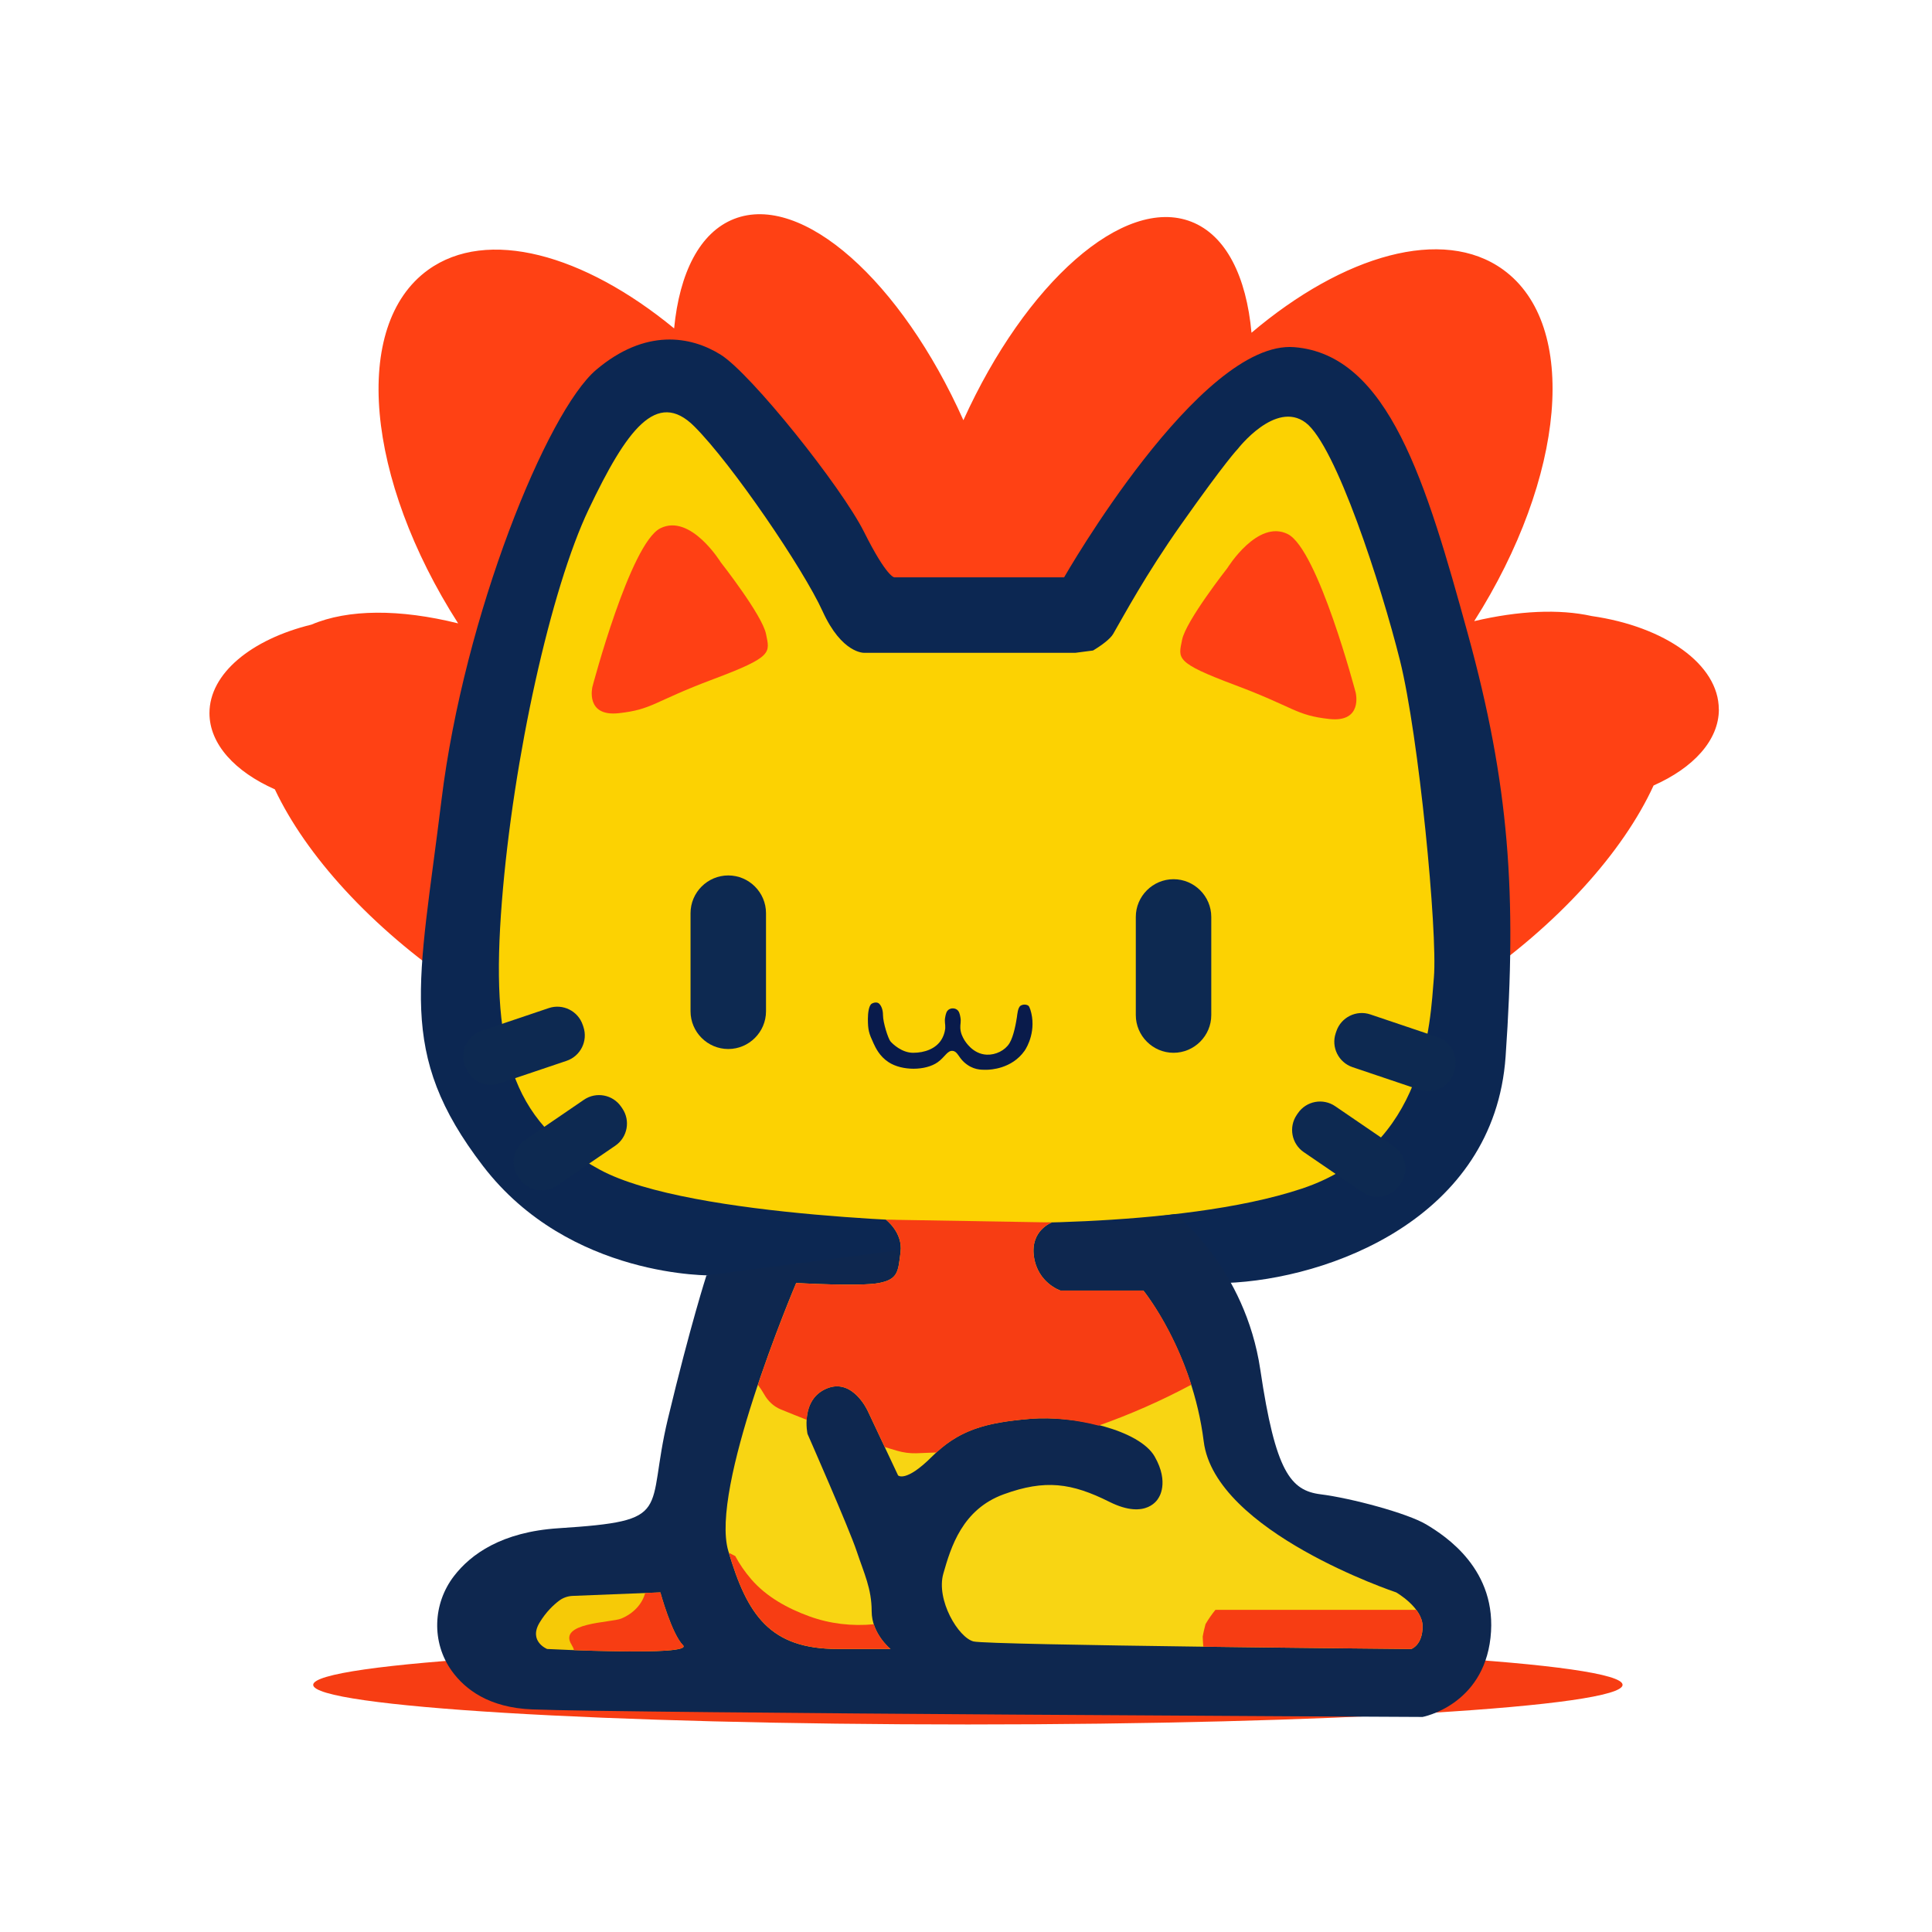
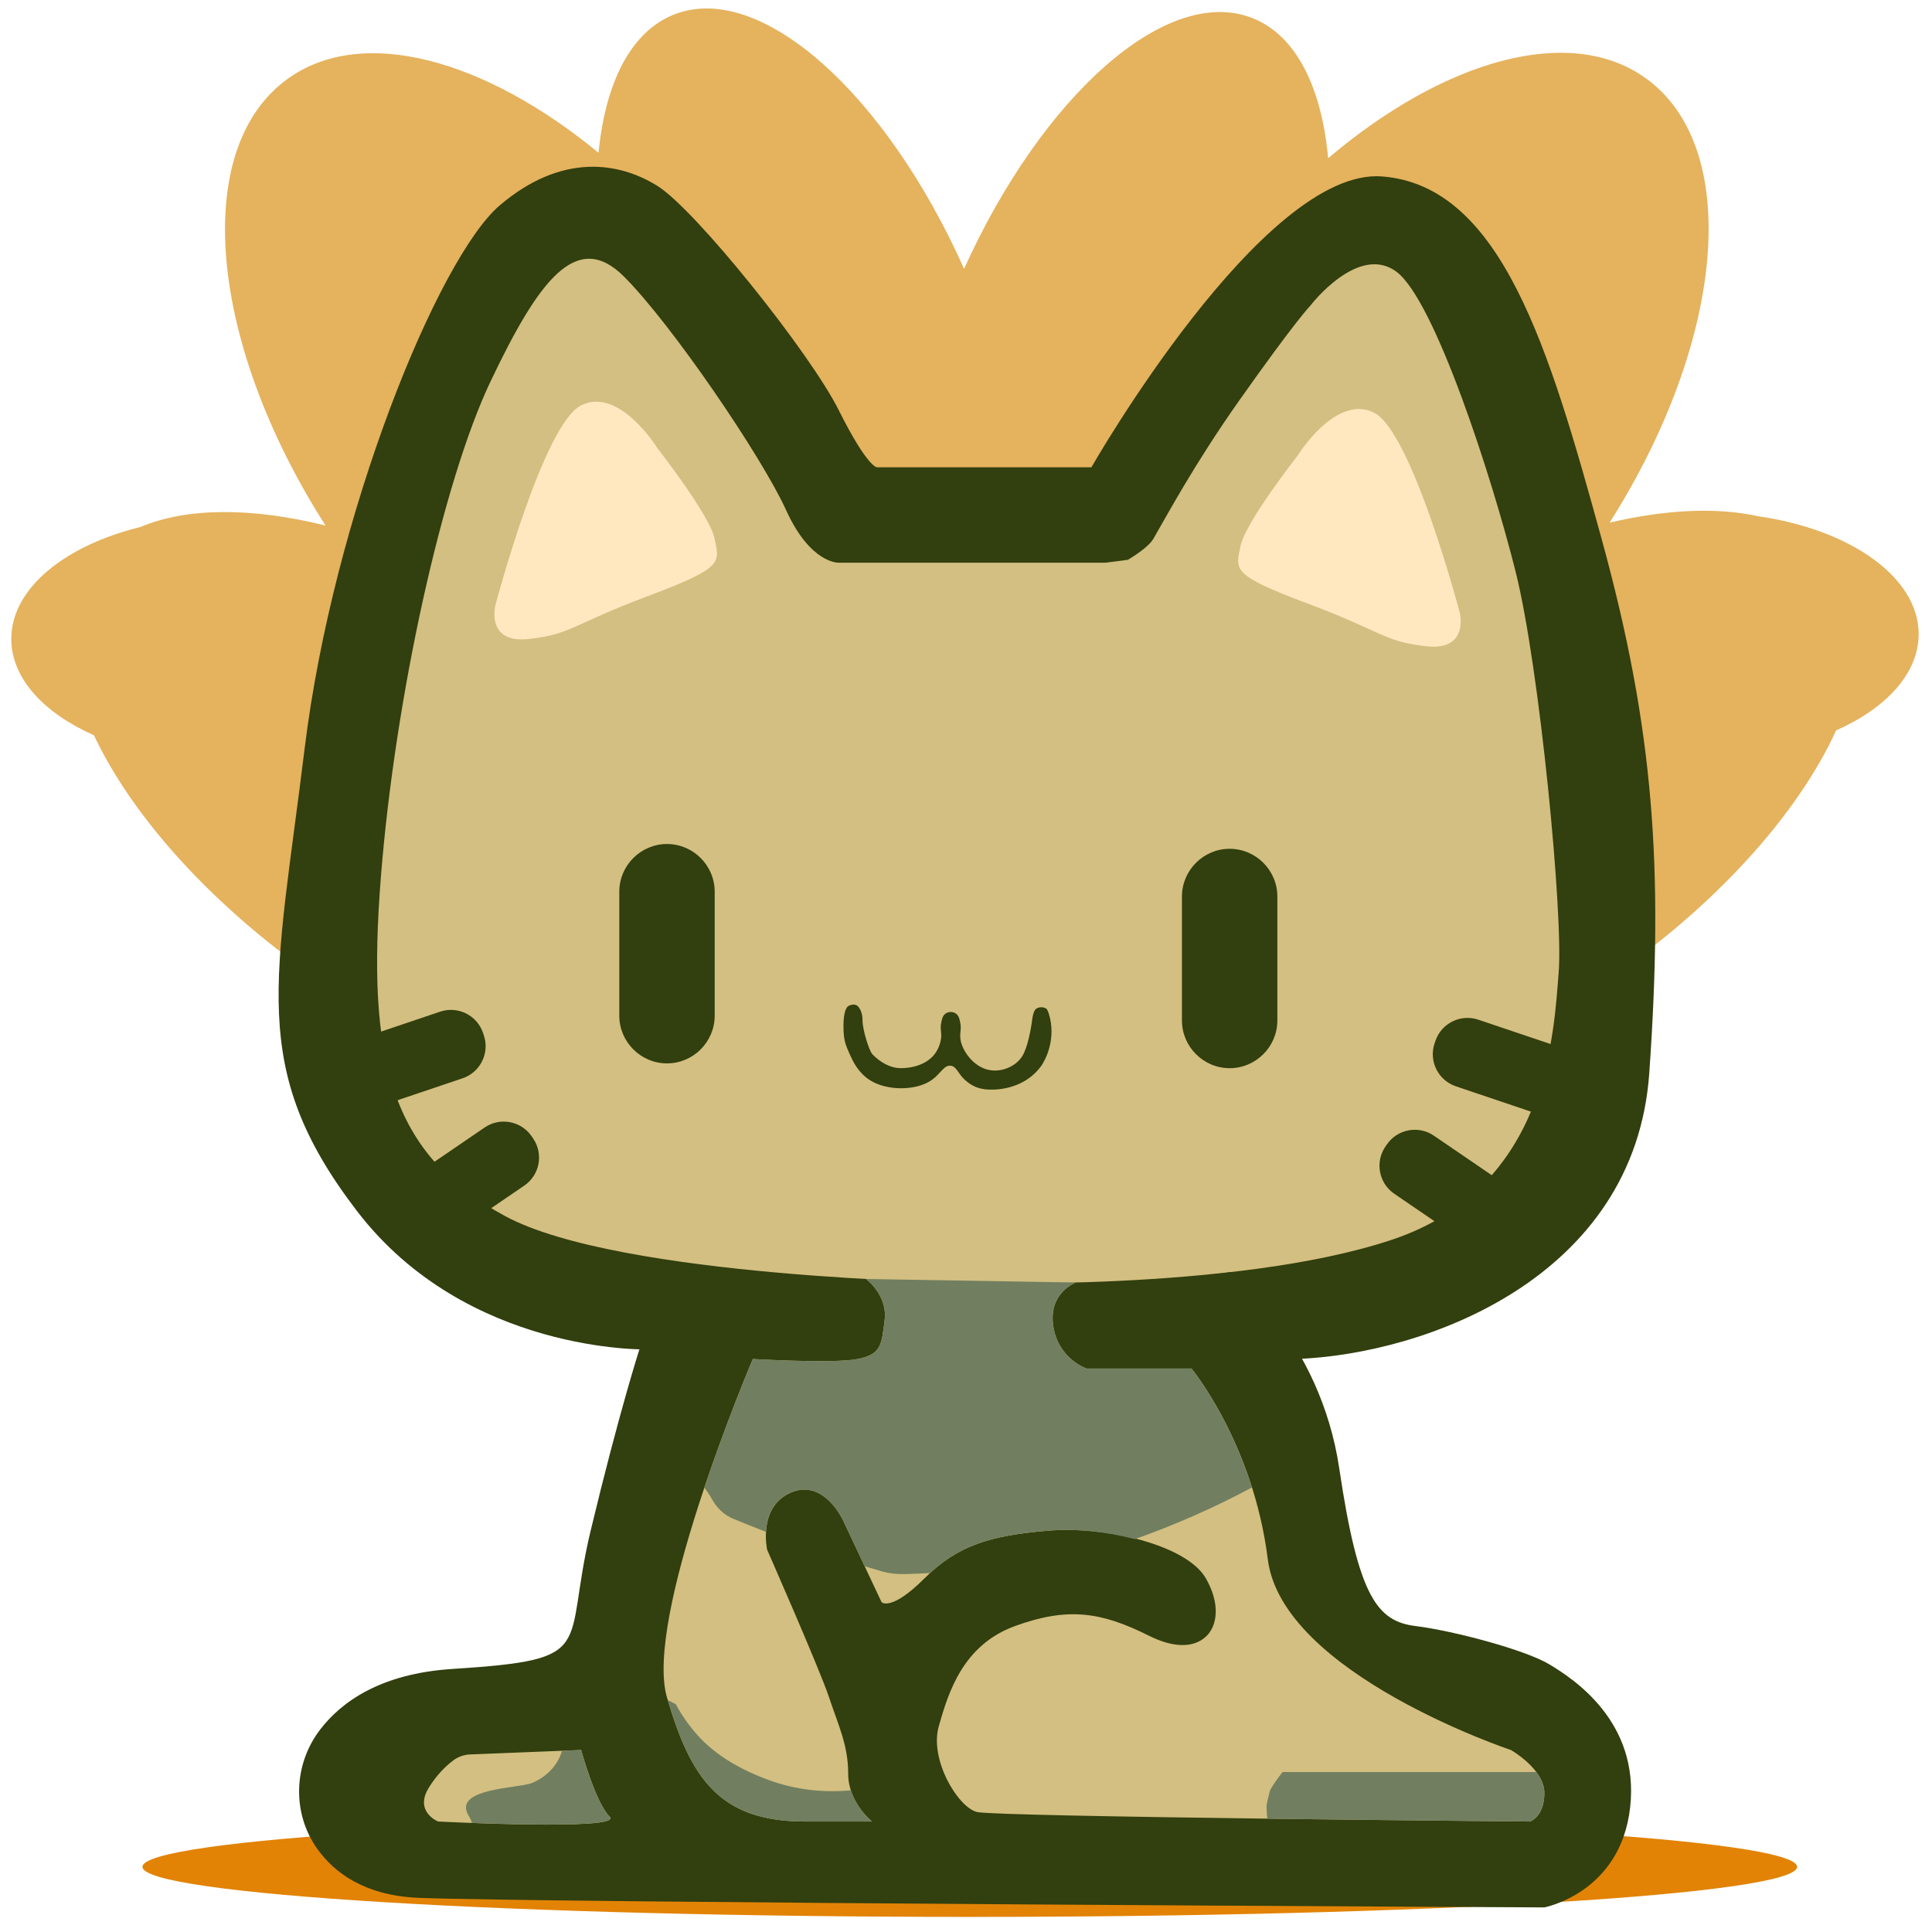
<svg xmlns="http://www.w3.org/2000/svg" version="1.1" viewBox="0 0 512 512">
  <defs>
    <style>
      .cls-1 {
-         fill: #f8d513;
+         fill: #ff9de7;
      }

      .cls-2 {
-         fill: #f73d13;
+         fill: #717f60;
      }

      .cls-3 {
-         fill: #0d2951;
+         fill: #e28305;
      }

      .cls-4 {
-         fill: #ff9de7;
+         fill: #d3bf81;
      }

      .cls-5 {
-         fill: #fcd202;
+         fill: #e5b25d;
      }

      .cls-6 {
-         fill: #0c2752;
+         fill: #323f0e;
      }

      .cls-7 {
-         fill: #ff4014;
-       }
- 
-       .cls-8 {
-         fill: #091b4b;
-       }
- 
-       .cls-9 {
-         fill: #ff4114;
-       }
- 
-       .cls-10 {
-         fill: #f6ca07;
-       }
- 
-       .cls-11 {
-         fill: #0e274f;
+         fill: #ffe8c0;
      }
    </style>
  </defs>
  <g>
    <g id="Layer_2">
-       <ellipse class="cls-2" cx="256.5" cy="446.5" rx="173.5" ry="10.5" />
-       <path class="cls-9" d="M455.5,188c0-11.94-14.33-21.96-33.67-24.74-8.66-1.92-19.37-1.42-31.15,1.35,24.15-38.06,27.94-78.5,7.65-93.16-15.93-11.51-42.27-3.93-66.67,16.73-1.36-14.91-6.74-25.83-15.95-29.42-17.9-6.98-43.9,16.17-60.4,52.6-16.48-36.86-42.73-60.38-60.75-53.35-9.12,3.56-14.49,14.31-15.91,29.02-23.99-19.73-49.6-26.77-65.21-15.5-20.38,14.72-16.48,55.46,7.97,93.67-15.42-3.83-29.12-3.82-38.88.33-15.89,3.89-27.02,12.93-27.02,23.46,0,8.22,6.79,15.52,17.33,20.19,8.19,17.38,25.37,36.54,48.51,52.2,41.2,27.88,85.7,34.08,99.39,13.85,8.61-12.72,2.98-32.86-12.62-52.99,3.96-.82,7.61-2.34,10.83-4.67,4.87-3.52,8.34-8.53,10.49-14.63,8.33,5.34,16.47,7.17,23.39,4.47.57-.22,1.13-.48,1.67-.76.94.59,1.92,1.1,2.96,1.51,7.33,2.86,16.01.65,24.85-5.43,2.15,6.15,5.63,11.21,10.53,14.75,2.93,2.12,6.23,3.57,9.8,4.43-15.62,20.14-21.27,40.3-12.65,53.03,13.69,20.23,58.19,14.03,99.39-13.85,23.46-15.88,40.79-35.36,48.84-52.93,10.52-4.66,17.3-11.96,17.3-20.17Z" />
+       <ellipse class="cls-3" cx="257" cy="494.73" rx="219.25" ry="13.27" />
+       <path class="cls-5" d="M508.47,168.07c0-15.09-18.11-27.76-42.55-31.26-10.94-2.42-24.48-1.8-39.36,1.7,30.52-48.1,35.31-99.2,9.66-117.72-20.13-14.54-53.42-4.96-84.25,21.14-1.72-18.84-8.52-32.64-20.15-37.17-22.61-8.82-55.48,20.44-76.33,66.47C234.67,24.65,201.5-5.06,178.73,3.81c-11.53,4.49-18.31,18.08-20.11,36.68-30.31-24.93-62.68-33.83-82.41-19.58-25.76,18.61-20.82,70.08,10.07,118.37-19.49-4.84-36.8-4.83-49.14.41-20.08,4.92-34.15,16.34-34.15,29.64,0,10.39,8.58,19.62,21.9,25.51,10.35,21.96,32.06,46.18,61.3,65.97,52.07,35.23,108.3,43.07,125.6,17.5,10.88-16.07,3.76-41.52-15.95-66.96,5.01-1.03,9.62-2.96,13.68-5.9,6.15-4.45,10.54-10.78,13.26-18.48,10.53,6.75,20.81,9.06,29.56,5.65.72-.28,1.43-.61,2.11-.96,1.19.74,2.43,1.39,3.74,1.9,9.26,3.61,20.24.83,31.4-6.86,2.71,7.77,7.11,14.16,13.31,18.63,3.71,2.68,7.88,4.51,12.38,5.6-19.74,25.45-26.87,50.93-15.99,67.01,17.3,25.56,73.53,17.73,125.6-17.5,29.65-20.06,51.54-44.68,61.71-66.88,13.29-5.89,21.86-15.12,21.86-25.49Z" />
      <g id="Layer_3">
-         <path class="cls-6" d="M237,153h45s36-63,61-61,35,36,46,76,13,69,10,112-47,59-74,60-136-2-136-2c0,0-38,1-61-29s-17-48-11-97,28-103,41-114,25-9,33-4,32,35,38,47,8,12,8,12Z" />
+         <path class="cls-6" d="M232.36,123.84h56.87s45.49-79.61,77.08-77.08c31.59,2.53,44.23,45.49,58.13,96.04,13.9,50.55,16.43,87.19,12.64,141.53-3.79,54.34-59.39,74.56-93.51,75.82-34.12,1.26-171.86-2.53-171.86-2.53,0,0-48.02,1.26-77.08-36.65-29.06-37.91-21.48-60.66-13.9-122.58s35.38-130.16,51.81-144.06c16.43-13.9,31.59-11.37,41.7-5.05s40.44,44.23,48.02,59.39,10.11,15.16,10.11,15.16Z" />
      </g>
      <g id="Layer_4">
-         <path class="cls-4" d="M133,239" />
-         <path class="cls-4" d="M227,172" />
-         <path class="cls-5" d="M328,119s10-13,18-7,20,43,25,63,10,72,9,84-2,45-35,56-90,9-90,9c0,0-72-1-96-14s-29.02-32.79-26-71,13-83,23-104,18-32,28-22,28.88,37.74,34,49,11,11,11,11h56l4.67-.61c2.33-1.39,4.59-3.1,5.33-4.39,2.8-4.82,8.55-15.61,18-29,12-17,15-20,15-20Z" />
+         <path class="cls-1" d="M100.94,232.52" />
+         <path class="cls-1" d="M219.72,147.85" />
+         <path class="cls-4" d="M347.35,80.88s12.64-16.43,22.75-8.85c10.11,7.58,25.27,54.34,31.59,79.61,6.32,25.27,12.64,90.99,11.37,106.15-1.26,15.16-2.53,56.87-44.23,70.77-41.7,13.9-113.73,11.37-113.73,11.37,0,0-90.99-1.26-121.31-17.69-30.33-16.43-36.67-41.44-32.86-89.72,3.79-48.02,16.43-104.89,29.06-131.42,12.64-26.54,22.75-40.44,35.38-27.8,12.64,12.64,36.5,47.69,42.97,61.92s13.9,13.9,13.9,13.9h70.77l5.9-.77c2.95-1.76,5.8-3.92,6.74-5.55,3.54-6.09,10.81-19.73,22.75-36.65,15.16-21.48,18.96-25.27,18.96-25.27Z" />
      </g>
      <g>
-         <path class="cls-7" d="M191,149s-8-13-16-9-18,42-18,42c0,0-2,8,7,7s9-3,25-9,15-7,14-12-12-19-12-19Z" />
-         <path class="cls-7" d="M359.27,183.54s-10-38-18-42-16,9-16,9c0,0-11,14-12,19s-2,6,14,12,16,8,25,9,7-7,7-7Z" />
+         <path class="cls-7" d="M174.23,118.79s-10.11-16.43-20.22-11.37-22.75,53.07-22.75,53.07c0,0-2.53,10.11,8.85,8.85,11.37-1.26,11.37-3.79,31.59-11.37,20.22-7.58,18.96-8.85,17.69-15.16s-15.16-24.01-15.16-24.01Z" />
+         <path class="cls-7" d="M386.87,162.43s-12.64-48.02-22.75-53.07-20.22,11.37-20.22,11.37c0,0-13.9,17.69-15.16,24.01s-2.53,7.58,17.69,15.16c20.22,7.58,20.22,10.11,31.59,11.37s8.85-8.85,8.85-8.85Z" />
      </g>
      <g>
-         <path class="cls-3" d="M193,232c-5.5,0-10,4.5-10,10v26c0,5.5,4.5,10,10,10s10-4.5,10-10v-26c0-5.5-4.5-10-10-10Z" />
-         <path class="cls-3" d="M311,233c-5.5,0-10,4.5-10,10v26c0,5.5,4.5,10,10,10s10-4.5,10-10v-26c0-5.5-4.5-10-10-10Z" />
-         <path class="cls-3" d="M129.49,269.77h18.79c3.92,0,7.11,3.18,7.11,7.11v.53c0,3.92-3.18,7.11-7.11,7.11h-18.79c-3.92,0-7.1-3.18-7.1-7.1v-.54c0-3.92,3.18-7.11,7.11-7.11Z" transform="translate(-81.3 58.93) rotate(-18.64)" />
-         <path class="cls-3" d="M141.75,295.48h18.79c3.92,0,7.1,3.18,7.1,7.1v.53c0,3.92-3.18,7.11-7.11,7.11h-18.79c-3.92,0-7.11-3.18-7.11-7.11v-.54c0-3.92,3.18-7.11,7.11-7.11Z" transform="translate(-144.49 138.03) rotate(-34.34)" />
-         <path class="cls-3" d="M369.43,262.32h.53c3.92,0,7.11,3.18,7.11,7.11v18.79c0,3.92-3.18,7.11-7.11,7.11h-.53c-3.92,0-7.11-3.18-7.11-7.11v-18.79c0-3.92,3.18-7.11,7.11-7.11Z" transform="translate(-12.66 540.01) rotate(-71.36)" />
-         <path class="cls-3" d="M357.16,288.03h.54c3.92,0,7.11,3.18,7.11,7.11v18.79c0,3.92-3.18,7.11-7.11,7.11h-.53c-3.92,0-7.11-3.18-7.11-7.11v-18.79c0-3.92,3.18-7.11,7.11-7.11Z" transform="translate(-95.65 427.89) rotate(-55.66)" />
-         <path class="cls-8" d="M272.5,266.5c-.56-.35-1.36-.37-2,0-.79.45-.92,2.5-1,3-.2,1.28-.81,5.09-2,7-1.17,1.88-3.63,3.1-6,3-3.72-.16-5.73-3.53-6-4-.36-.63-.92-1.63-1-3-.07-1.16.26-1.68,0-3-.15-.78-.31-1.58-1-2-.59-.36-1.41-.36-2,0-.69.42-.85,1.22-1,2-.26,1.32.07,1.84,0,3,0,0-.09,1.51-1,3-1.47,2.42-4.45,3.5-7.5,3.5s-5.47-2.39-6-3c-.62-.71-2-5-2-7,0-1.52-.5-2.5-1-3s-1.42-.36-2,0c-.75.47-1,2.47-1,4,0,3,.28,3.86,1.5,6.5.54,1.16,1.58,3.43,4,5,3.56,2.32,9.79,2.28,13,0,1.94-1.38,2.57-3.18,4-3,1.25.16,1.48,1.63,3,3,2.31,2.08,4.49,2.02,6,2,.95-.02,6.6-.22,10-5,0,0,2.75-3.77,2-9-.19-1.3-.63-2.77-1-3Z" />
+         <path class="cls-6" d="M176.76,223.67c-6.95,0-12.64,5.69-12.64,12.64v32.86c0,6.95,5.69,12.64,12.64,12.64s12.64-5.69,12.64-12.64v-32.86c0-6.95-5.69-12.64-12.64-12.64Z" />
+         <path class="cls-6" d="M325.87,224.94c-6.95,0-12.64,5.69-12.64,12.64v32.86c0,6.95,5.69,12.64,12.64,12.64s12.64-5.69,12.64-12.64v-32.86c0-6.95-5.69-12.64-12.64-12.64Z" />
+         <path class="cls-6" d="M96.49,271.41h23.74c4.96,0,8.98,4.02,8.98,8.98v.67c0,4.96-4.02,8.98-8.98,8.98h-23.74c-4.96,0-8.98-4.02-8.98-8.98v-.68c0-4.96,4.02-8.98,8.98-8.98Z" transform="translate(-84.04 49.36) rotate(-18.64)" />
+         <path class="cls-6" d="M112,303.89h23.74c4.96,0,8.98,4.02,8.98,8.98v.68c0,4.96-4.02,8.98-8.98,8.98h-23.74c-4.96,0-8.98-4.02-8.98-8.98v-.68c0-4.96,4.02-8.98,8.98-8.98Z" transform="translate(-155.08 124.45) rotate(-34.34)" />
+         <rect class="cls-6" x="390.72" y="261.99" width="18.63" height="41.7" rx="8.98" ry="8.98" transform="translate(4.18 571.5) rotate(-71.36)" />
+         <rect class="cls-6" x="375.22" y="294.48" width="18.63" height="41.7" rx="8.98" ry="8.98" transform="translate(-92.74 454.99) rotate(-55.66)" />
+         <path class="cls-6" d="M277.22,267.27c-.71-.44-1.71-.47-2.53,0-1,.57-1.16,3.16-1.26,3.79-.26,1.62-1.03,6.43-2.53,8.85-1.48,2.37-4.59,3.92-7.58,3.79-4.7-.2-7.24-4.46-7.58-5.05-.46-.8-1.16-2.06-1.26-3.79-.09-1.46.33-2.12,0-3.79-.19-.99-.39-1.99-1.26-2.53-.74-.46-1.78-.46-2.53,0-.88.54-1.07,1.54-1.26,2.53-.33,1.67.09,2.33,0,3.79,0,0-.11,1.9-1.26,3.79-1.86,3.06-5.63,4.42-9.48,4.42s-6.91-3.02-7.58-3.79c-.78-.9-2.53-6.32-2.53-8.85,0-1.93-.63-3.16-1.26-3.79s-1.79-.46-2.53,0c-.95.6-1.26,3.12-1.26,5.05,0,3.79.36,4.88,1.9,8.21.68,1.47,2,4.33,5.05,6.32,4.5,2.93,12.37,2.88,16.43,0,2.45-1.74,3.25-4.02,5.05-3.79,1.58.2,1.87,2.06,3.79,3.79,2.91,2.62,5.68,2.56,7.58,2.53,1.2-.02,8.35-.28,12.64-6.32,0,0,3.47-4.77,2.53-11.37-.24-1.64-.8-3.5-1.26-3.79Z" />
      </g>
-       <path class="cls-11" d="M187.22,337.98s-4.22,13.02-10.22,38.02,2,27-29,29c-15.02.97-23.24,6.87-27.71,12.7-5.62,7.32-5.97,17.55-.6,25.06,3.62,5.06,10.01,9.79,21.31,10.25,25,1,236,2,236,2,0,0,16-3,18-21s-12-27-17-30-20-7-28-8-12-6-16-33-22.52-41.26-22.52-41.26l-124.26,16.24Z" />
-       <path class="cls-1" d="M211,340s-6.12,14.37-11.36,30.61c-4.92,15.25-9.06,32.16-6.64,40.39,5,17,11,26,29,26s14,0,14,0c0,0-5-4-5-10s-2-10-4-16-13-31-13-31c0,0-2-9,5-12s11,6,11,6l8,17s2,2,9-5,14-9,26-10,29,3,33,10,1,11,1,11c0,0-3,6-13,1s-17-6-28-2-14,14-16,21,4,17,8,18,116,2,116,2c0,0,3-1,3-6s-7-9-7-9c0,0-48-16-51-40s-16-40-16-40h-22s-6-2-7-9,4.78-9.04,4.78-9.04l-44.02-.74s4.55,3.4,3.9,8.59-.65,7.19-5.65,8.19-22,0-22,0Z" />
-       <path class="cls-10" d="M175,422s3,11,6,14-36,1-36,1c0,0-5-2-2-7,1.71-2.84,3.73-4.72,5.17-5.8,1.03-.78,2.27-1.21,3.56-1.27l23.28-.93Z" />
+       <path class="cls-6" d="M169.45,357.6s-5.33,16.45-12.92,48.04c-7.58,31.59,2.53,34.12-36.65,36.65-18.99,1.22-29.36,8.68-35.02,16.04-7.11,9.25-7.54,22.18-.75,31.67,4.57,6.39,12.65,12.38,26.92,12.95,31.59,1.26,298.23,2.53,298.23,2.53,0,0,20.22-3.79,22.75-26.54,2.53-22.75-15.16-34.12-21.48-37.91-6.32-3.79-25.27-8.85-35.38-10.11-10.11-1.26-15.16-7.58-20.22-41.7-5.05-34.12-28.46-52.14-28.46-52.14l-157.02,20.52Z" />
+       <path class="cls-4" d="M199.5,360.15s-7.73,18.15-14.35,38.68c-6.22,19.27-11.45,40.64-8.39,51.04,6.32,21.48,13.9,32.86,36.65,32.86s17.69,0,17.69,0c0,0-6.32-5.05-6.32-12.64s-2.53-12.64-5.05-20.22-16.43-39.17-16.43-39.17c0,0-2.53-11.37,6.32-15.16,8.85-3.79,13.9,7.58,13.9,7.58l10.11,21.48s2.53,2.53,11.37-6.32,17.69-11.37,32.86-12.64,36.65,3.79,41.7,12.64c5.05,8.85,1.26,13.9,1.26,13.9,0,0-3.79,7.58-16.43,1.26-12.64-6.32-21.48-7.58-35.38-2.53-13.9,5.05-17.69,17.69-20.22,26.54-2.53,8.85,5.05,21.48,10.11,22.75s146.59,2.53,146.59,2.53c0,0,3.79-1.26,3.79-7.58s-8.85-11.37-8.85-11.37c0,0-60.66-20.22-64.45-50.55-3.84-30.74-20.22-50.55-20.22-50.55h-27.8s-7.58-2.53-8.85-11.37c-1.26-8.85,6.04-11.43,6.04-11.43l-55.63-.93s5.75,4.3,4.92,10.85-.83,9.08-7.14,10.35c-6.32,1.26-27.8,0-27.8,0Z" />
+       <path class="cls-4" d="M154.01,463.77s3.79,13.9,7.58,17.69-45.49,1.26-45.49,1.26c0,0-6.32-2.53-2.53-8.85,2.16-3.59,4.72-5.96,6.53-7.33,1.3-.98,2.87-1.54,4.49-1.6l29.41-1.18Z" />
      <g>
-         <path class="cls-2" d="M231.56,430.45c-5.74.54-11.58-.1-17.09-2.11-5.72-2.08-11.35-5.14-15.38-9.82-1.74-2.02-3.12-4.05-4.24-6.15-.57-.28-1.13-.57-1.69-.86,4.97,16.66,11.03,25.48,28.84,25.48h14s-3.13-2.52-4.44-6.55Z" />
-         <path class="cls-2" d="M375.31,426.62h-53.21c-.95,1.19-1.84,2.44-2.62,3.79-.13.47-.25.95-.36,1.42-.15.62-.28,1.26-.39,1.89.02.93.11,2.01.16,2.67,28.01.36,55.11.61,55.11.61,0,0,3-1,3-6,0-1.6-.72-3.09-1.69-4.38Z" />
-         <path class="cls-2" d="M281,342s-6-2-7-9,4.78-9.04,4.78-9.04l-44.02-.74s4.55,3.4,3.9,8.59c-.65,5.19-.65,7.19-5.65,8.19s-22,0-22,0c0,0-5.23,12.28-10.16,26.98.61.82,1.18,1.67,1.67,2.54,1,1.77,2.5,3.21,4.38,3.98,2.29.94,4.58,1.86,6.88,2.76.17-2.84,1.22-6.53,5.23-8.25,7-3,11,6,11,6l4.45,9.47c1.11.34,2.22.67,3.34,1,1.61.47,3.29.69,4.98.65,1.8-.05,3.59-.12,5.39-.21,6.63-6.11,13.5-7.95,24.85-8.9,5.61-.47,12.22.22,18.12,1.78,8.41-2.98,16.62-6.58,24.57-10.84-4.92-15.53-12.69-24.94-12.69-24.94h-22Z" />
-         <path class="cls-2" d="M175,422l-4.02.16c-.81,3.01-3.2,5.49-6.35,6.78-2.7,1.11-16.89,1.02-13.15,6.94.3.48.51.95.63,1.42,11.1.41,31.07.87,28.9-1.31-3-3-6-14-6-14Z" />
+         <path class="cls-2" d="M225.49,474.45c-7.25.68-14.63-.13-21.6-2.66-7.23-2.63-14.35-6.5-19.44-12.4-2.2-2.55-3.95-5.12-5.36-7.77-.72-.35-1.43-.71-2.14-1.09,6.28,21.05,13.94,32.2,36.45,32.2h17.69s-3.96-3.18-5.61-8.27Z" />
+         <path class="cls-2" d="M407.14,469.61h-67.24c-1.2,1.51-2.33,3.08-3.31,4.79-.16.6-.32,1.2-.46,1.8-.2.79-.35,1.59-.5,2.39.02,1.17.14,2.54.21,3.37,35.4.46,69.64.77,69.64.77,0,0,3.79-1.26,3.79-7.58,0-2.02-.91-3.9-2.14-5.54Z" />
+         <path class="cls-2" d="M287.96,362.68s-7.58-2.53-8.85-11.37c-1.26-8.85,6.04-11.43,6.04-11.43l-55.63-.93s5.75,4.3,4.92,10.85c-.83,6.56-.83,9.08-7.14,10.35-6.32,1.26-27.8,0-27.8,0,0,0-6.61,15.52-12.84,34.09.78,1.03,1.49,2.1,2.11,3.21,1.26,2.24,3.16,4.06,5.53,5.03,2.89,1.19,5.78,2.35,8.69,3.48.21-3.59,1.54-8.25,6.61-10.43,8.85-3.79,13.9,7.58,13.9,7.58l5.63,11.96c1.4.43,2.81.85,4.22,1.26,2.04.6,4.16.87,6.29.82,2.27-.06,4.54-.15,6.81-.27,8.38-7.72,17.07-10.05,31.4-11.24,7.1-.59,15.44.28,22.9,2.25,10.63-3.77,21-8.31,31.04-13.7-6.22-19.63-16.03-31.51-16.03-31.51h-27.8Z" />
+         <path class="cls-2" d="M154.01,463.77l-5.09.2c-1.03,3.81-4.04,6.93-8.03,8.57-3.42,1.41-21.34,1.29-16.62,8.77.38.61.64,1.21.8,1.79,14.02.52,39.27,1.1,36.51-1.65-3.79-3.79-7.58-17.69-7.58-17.69Z" />
      </g>
    </g>
  </g>
</svg>
